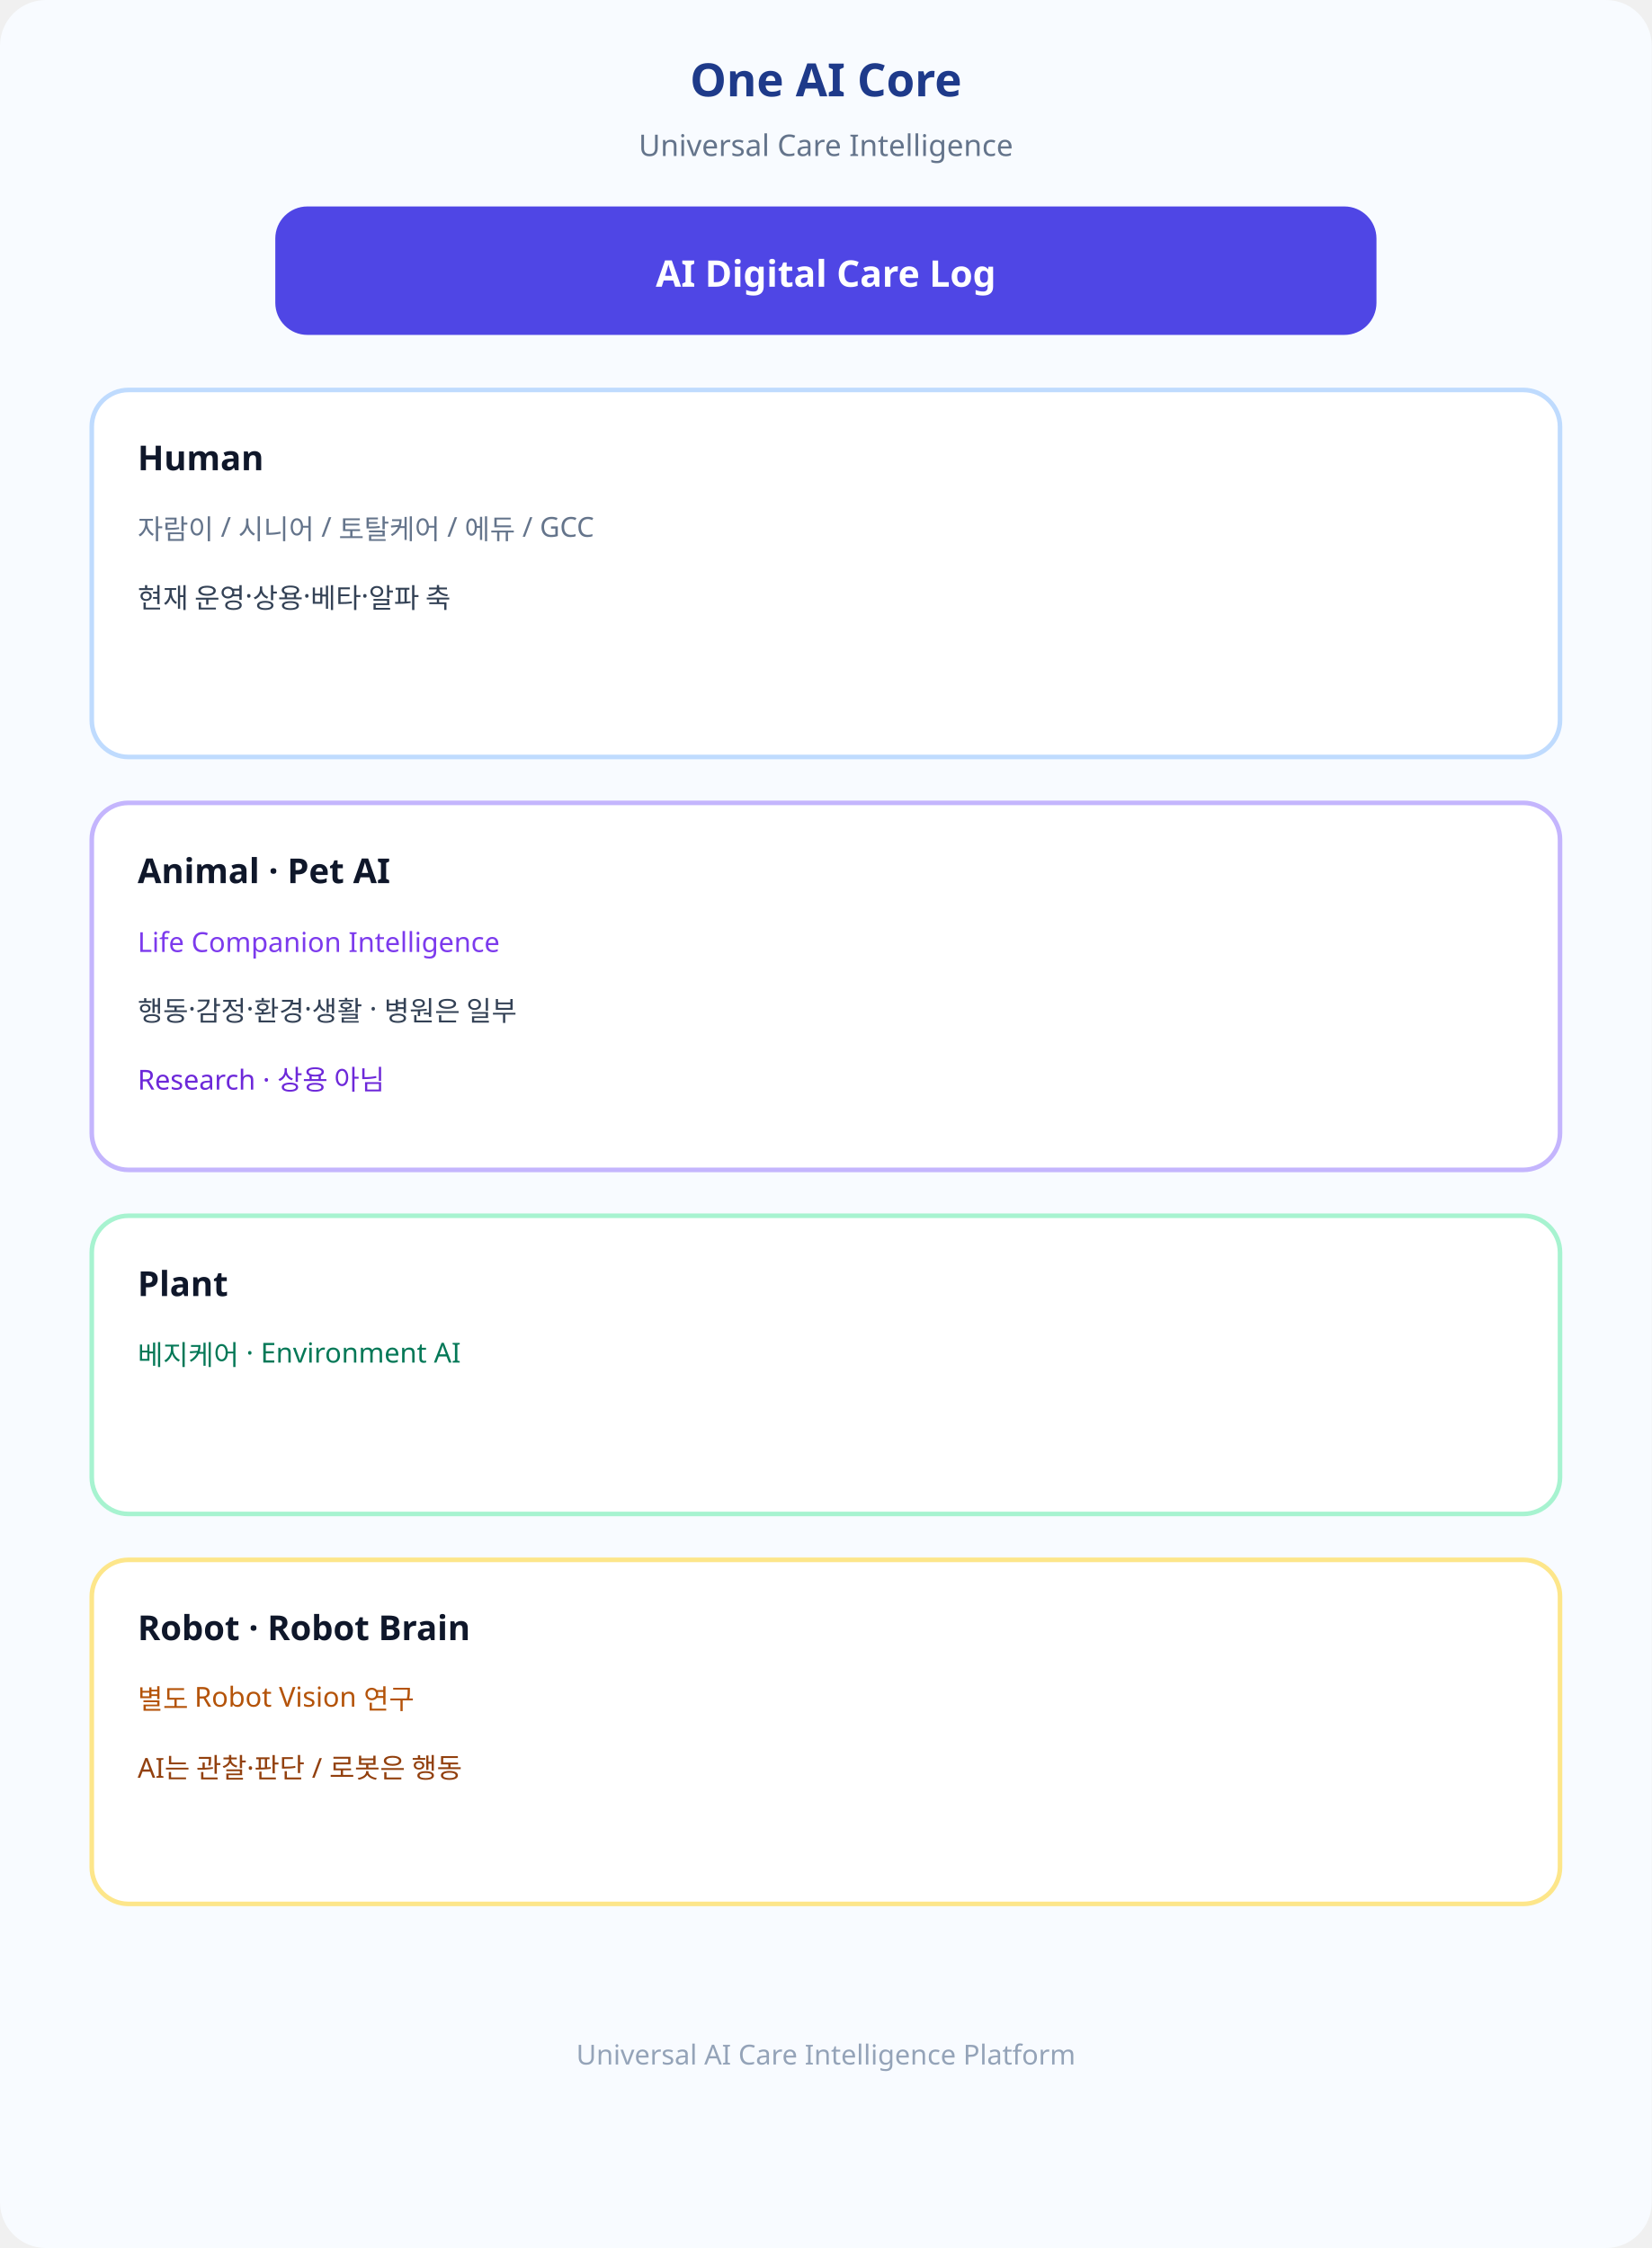
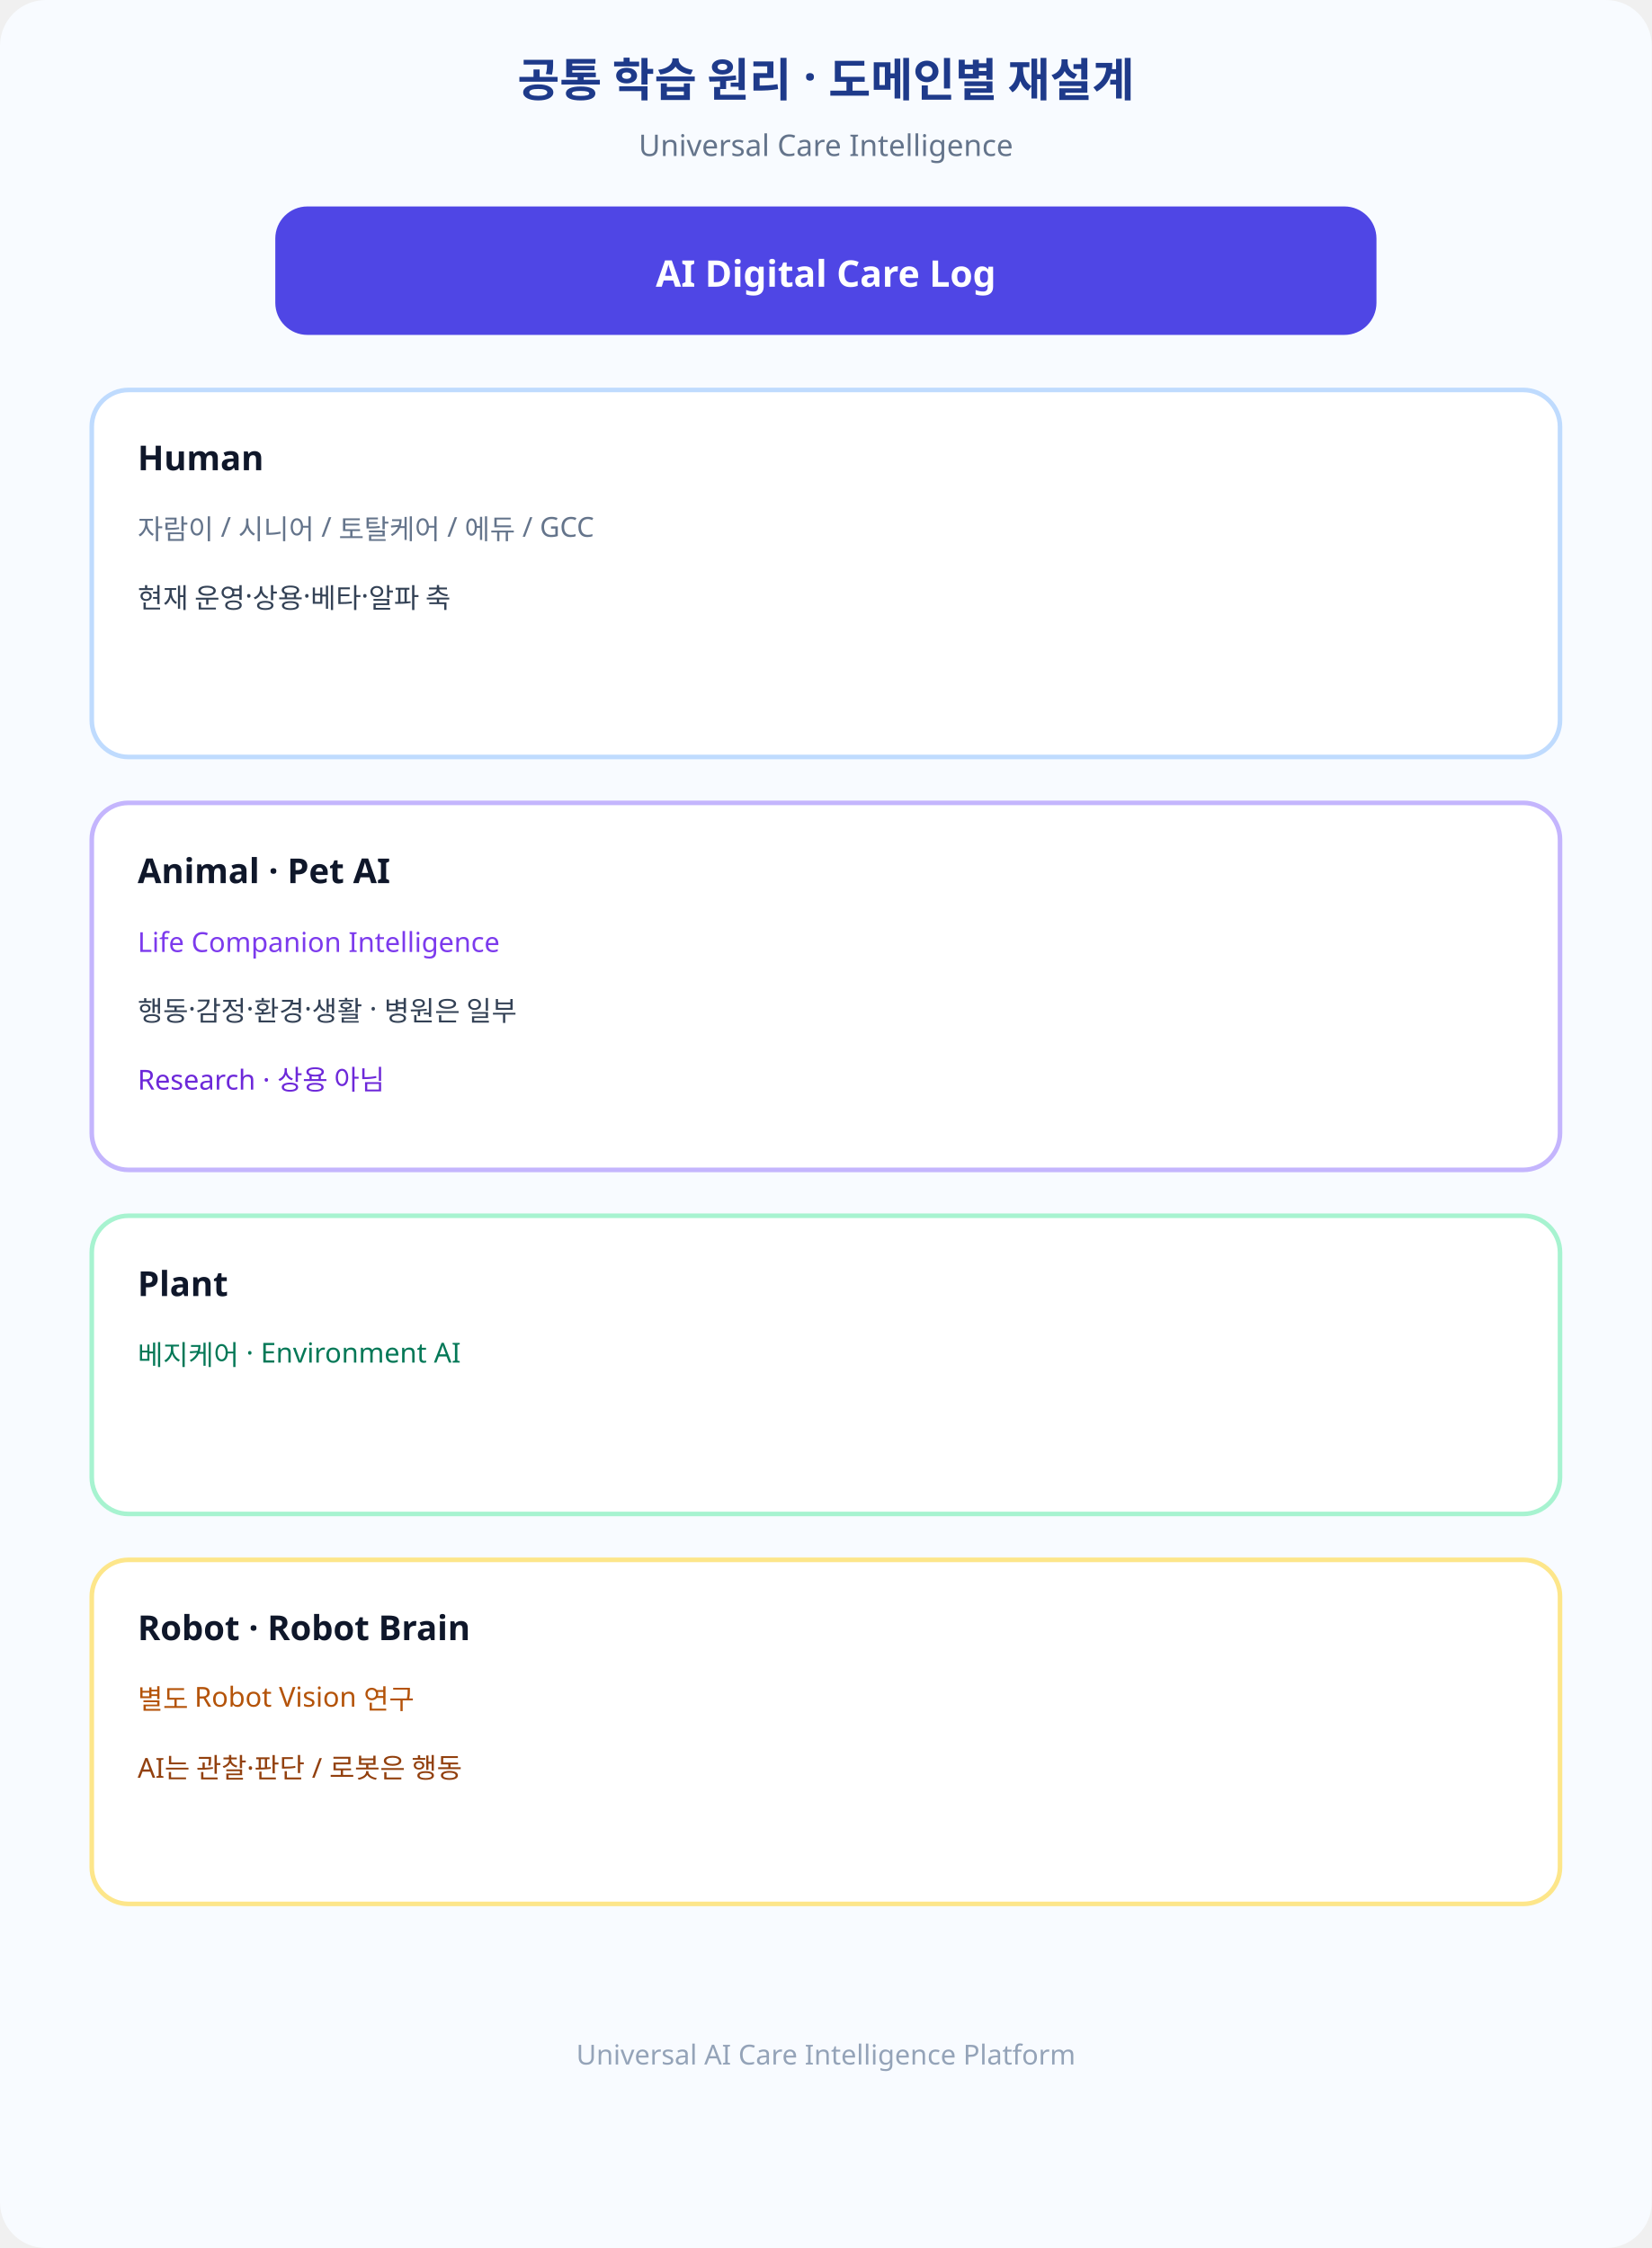
<svg xmlns="http://www.w3.org/2000/svg" width="720" height="980" viewBox="0 0 720 980" fill="none">
  <rect width="720" height="980" rx="20" fill="#F8FBFF" />
-   <text x="360" y="42" text-anchor="middle" font-family="Apple SD Gothic Neo, Malgun Gothic, sans-serif" font-size="20" font-weight="800" fill="#1E3A8A">One AI Core</text>
+   <text x="360" y="42" text-anchor="middle" font-family="Apple SD Gothic Neo, Malgun Gothic, sans-serif" font-size="20" font-weight="800" fill="#1E3A8A">공통 학습 원리 · 도메인별 재설계</text>
  <text x="360" y="68" text-anchor="middle" font-family="Apple SD Gothic Neo, Malgun Gothic, sans-serif" font-size="13" fill="#64748B">Universal Care Intelligence</text>
  <rect x="120" y="90" width="480" height="56" rx="14" fill="#4F46E5" />
  <text x="360" y="125" text-anchor="middle" font-family="Apple SD Gothic Neo, Malgun Gothic, sans-serif" font-size="16" font-weight="700" fill="#FFFFFF">AI Digital Care Log</text>
  <rect x="40" y="170" width="640" height="160" rx="16" fill="#FFFFFF" stroke="#BFDBFE" stroke-width="2" />
  <text x="60" y="205" font-family="Apple SD Gothic Neo, Malgun Gothic, sans-serif" font-size="15" font-weight="800" fill="#0F172A">Human</text>
  <text x="60" y="235" font-family="Apple SD Gothic Neo, Malgun Gothic, sans-serif" font-size="12" fill="#64748B">자람이 / 시니어 / 토탈케어 / 에듀 / GCC</text>
  <text x="60" y="265" font-family="Apple SD Gothic Neo, Malgun Gothic, sans-serif" font-size="12" fill="#334155">현재 운영·상용·베타·알파 축</text>
  <rect x="40" y="350" width="640" height="160" rx="16" fill="#FFFFFF" stroke="#C4B5FD" stroke-width="2" />
  <text x="60" y="385" font-family="Apple SD Gothic Neo, Malgun Gothic, sans-serif" font-size="15" font-weight="800" fill="#0F172A">Animal · Pet AI</text>
  <text x="60" y="415" font-family="Apple SD Gothic Neo, Malgun Gothic, sans-serif" font-size="12" fill="#7C3AED">Life Companion Intelligence</text>
  <text x="60" y="445" font-family="Apple SD Gothic Neo, Malgun Gothic, sans-serif" font-size="12" fill="#334155">행동·감정·환경·생활 · 병원은 일부</text>
  <text x="60" y="475" font-family="Apple SD Gothic Neo, Malgun Gothic, sans-serif" font-size="12" fill="#6D28D9">Research · 상용 아님</text>
  <rect x="40" y="530" width="640" height="130" rx="16" fill="#FFFFFF" stroke="#A7F3D0" stroke-width="2" />
  <text x="60" y="565" font-family="Apple SD Gothic Neo, Malgun Gothic, sans-serif" font-size="15" font-weight="800" fill="#0F172A">Plant</text>
  <text x="60" y="595" font-family="Apple SD Gothic Neo, Malgun Gothic, sans-serif" font-size="12" fill="#047857">베지케어 · Environment AI</text>
  <rect x="40" y="680" width="640" height="150" rx="16" fill="#FFFFFF" stroke="#FDE68A" stroke-width="2" />
  <text x="60" y="715" font-family="Apple SD Gothic Neo, Malgun Gothic, sans-serif" font-size="15" font-weight="800" fill="#0F172A">Robot · Robot Brain</text>
  <text x="60" y="745" font-family="Apple SD Gothic Neo, Malgun Gothic, sans-serif" font-size="12" fill="#B45309">별도 Robot Vision 연구</text>
  <text x="60" y="775" font-family="Apple SD Gothic Neo, Malgun Gothic, sans-serif" font-size="12" fill="#92400E">AI는 관찰·판단 / 로봇은 행동</text>
  <text x="360" y="900" text-anchor="middle" font-family="Apple SD Gothic Neo, Malgun Gothic, sans-serif" font-size="12" fill="#94A3B8">Universal AI Care Intelligence Platform</text>
</svg>
